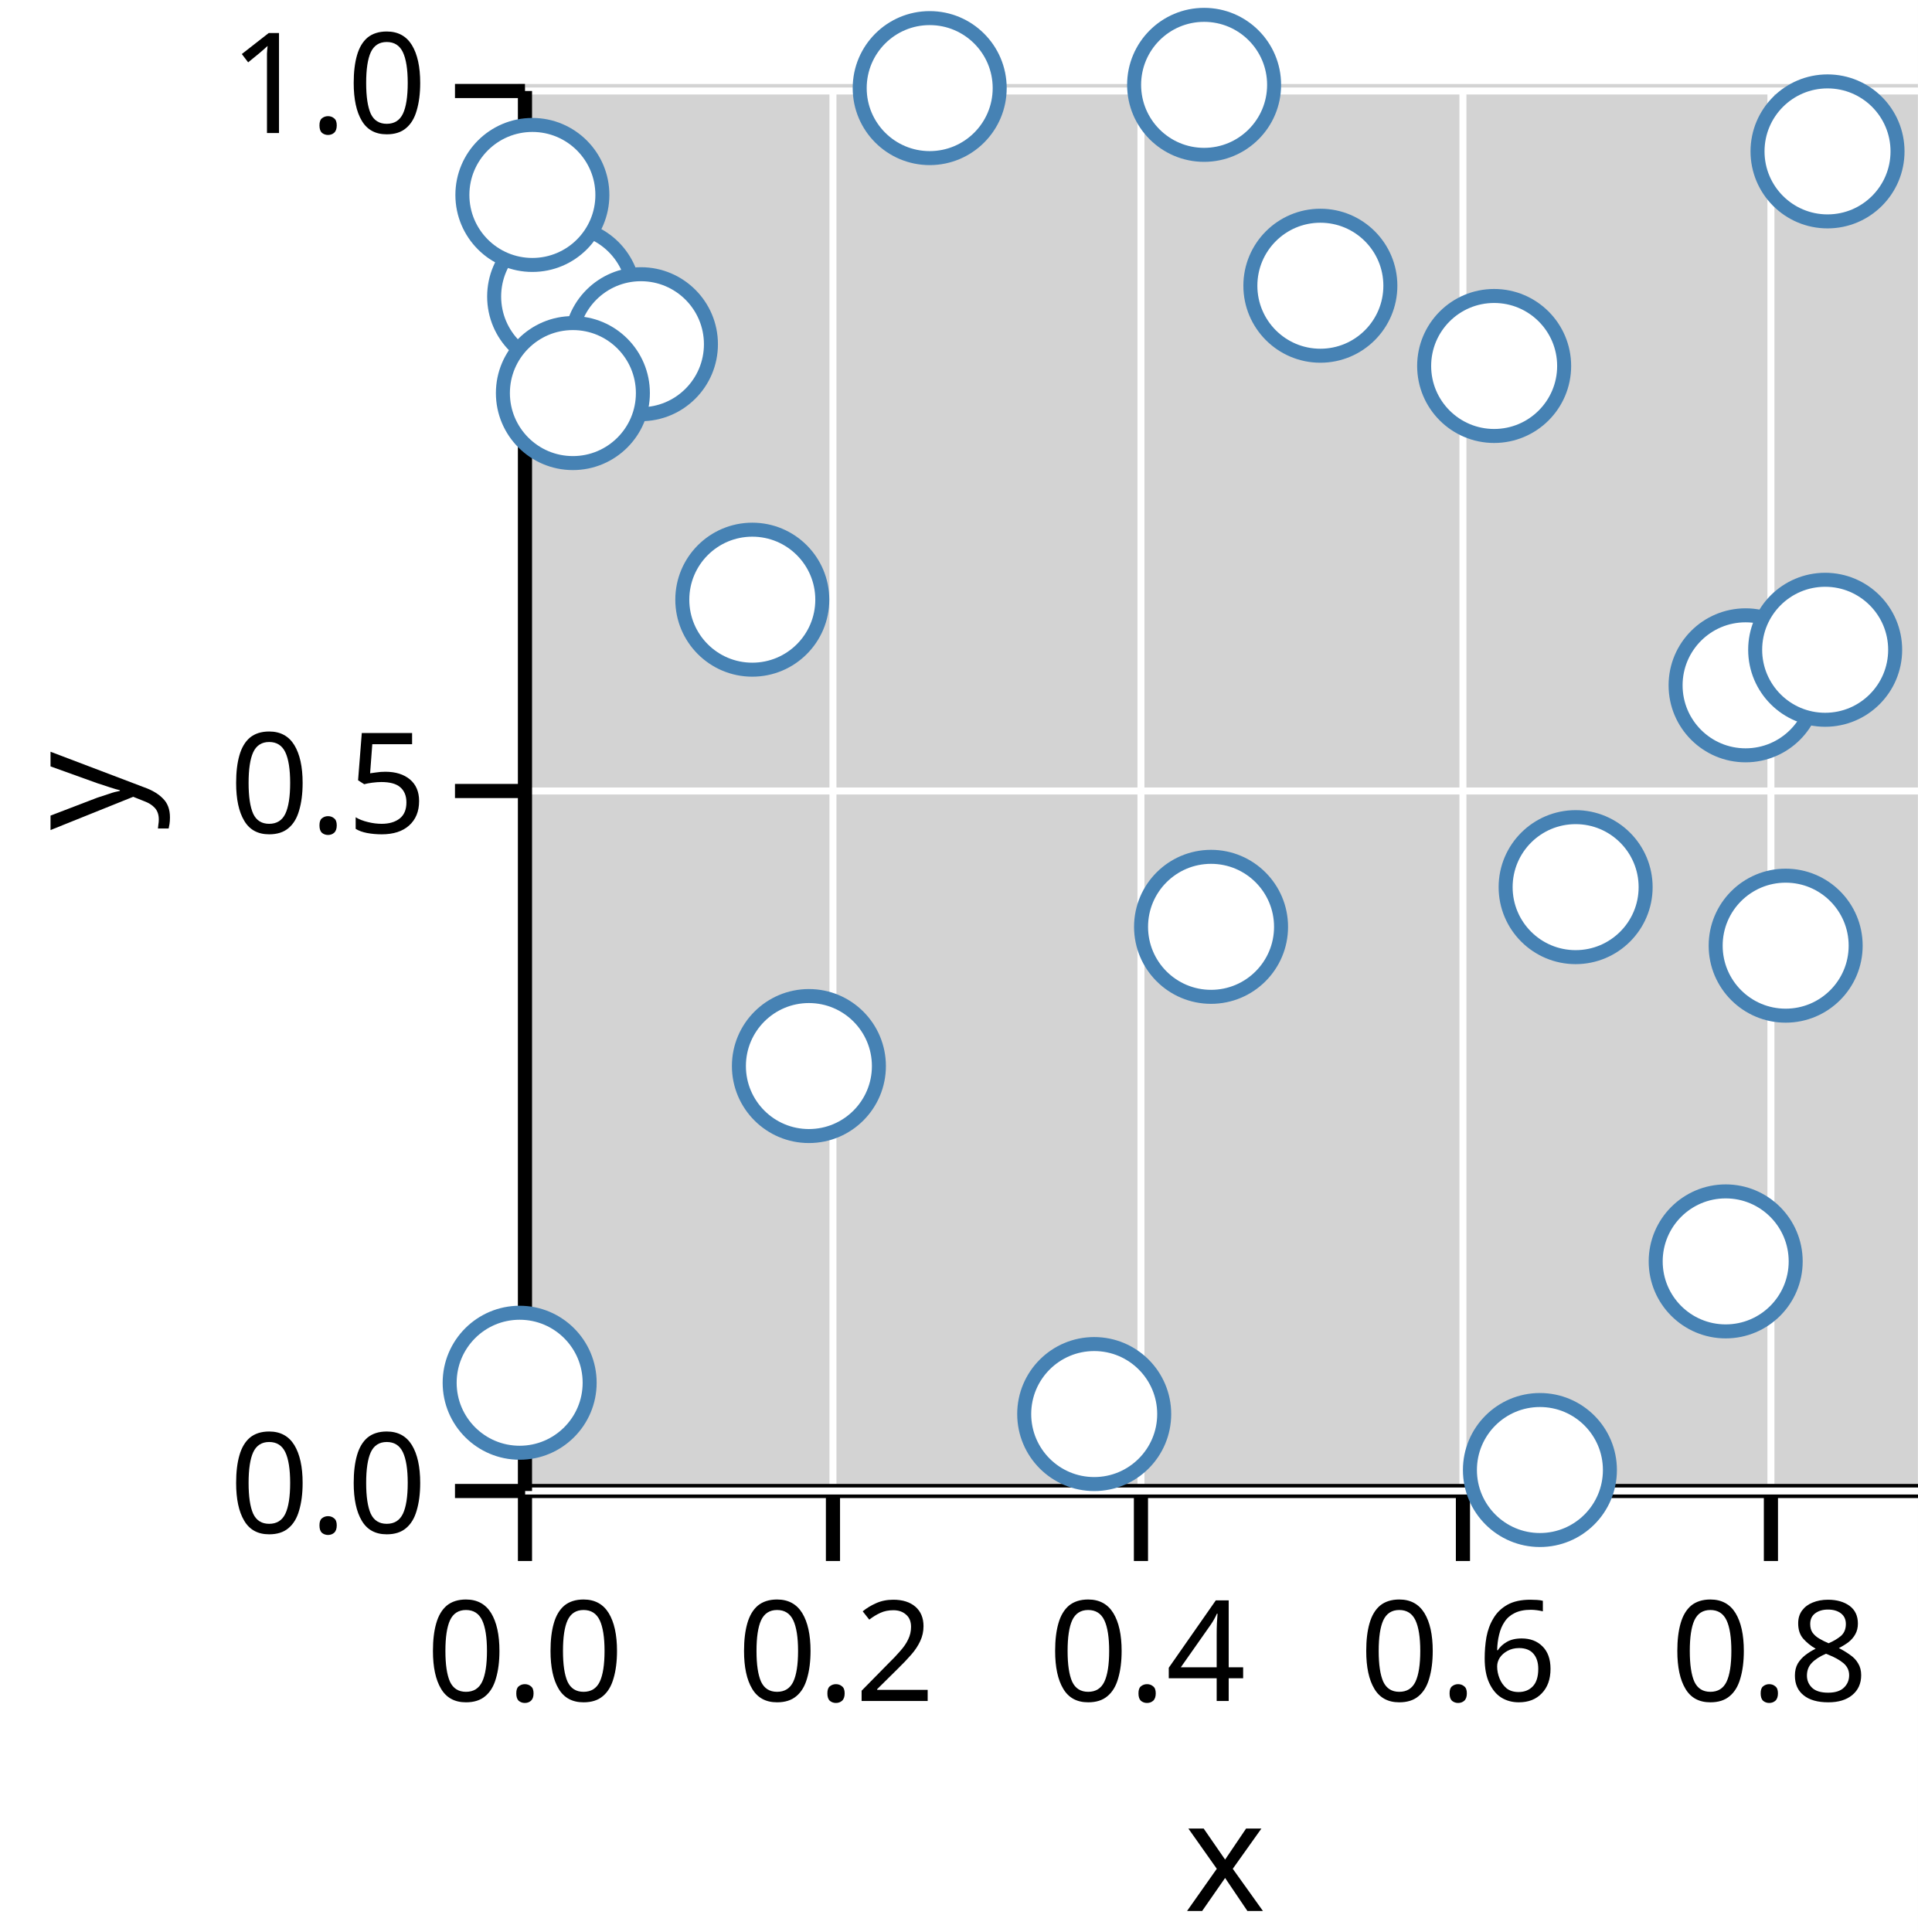
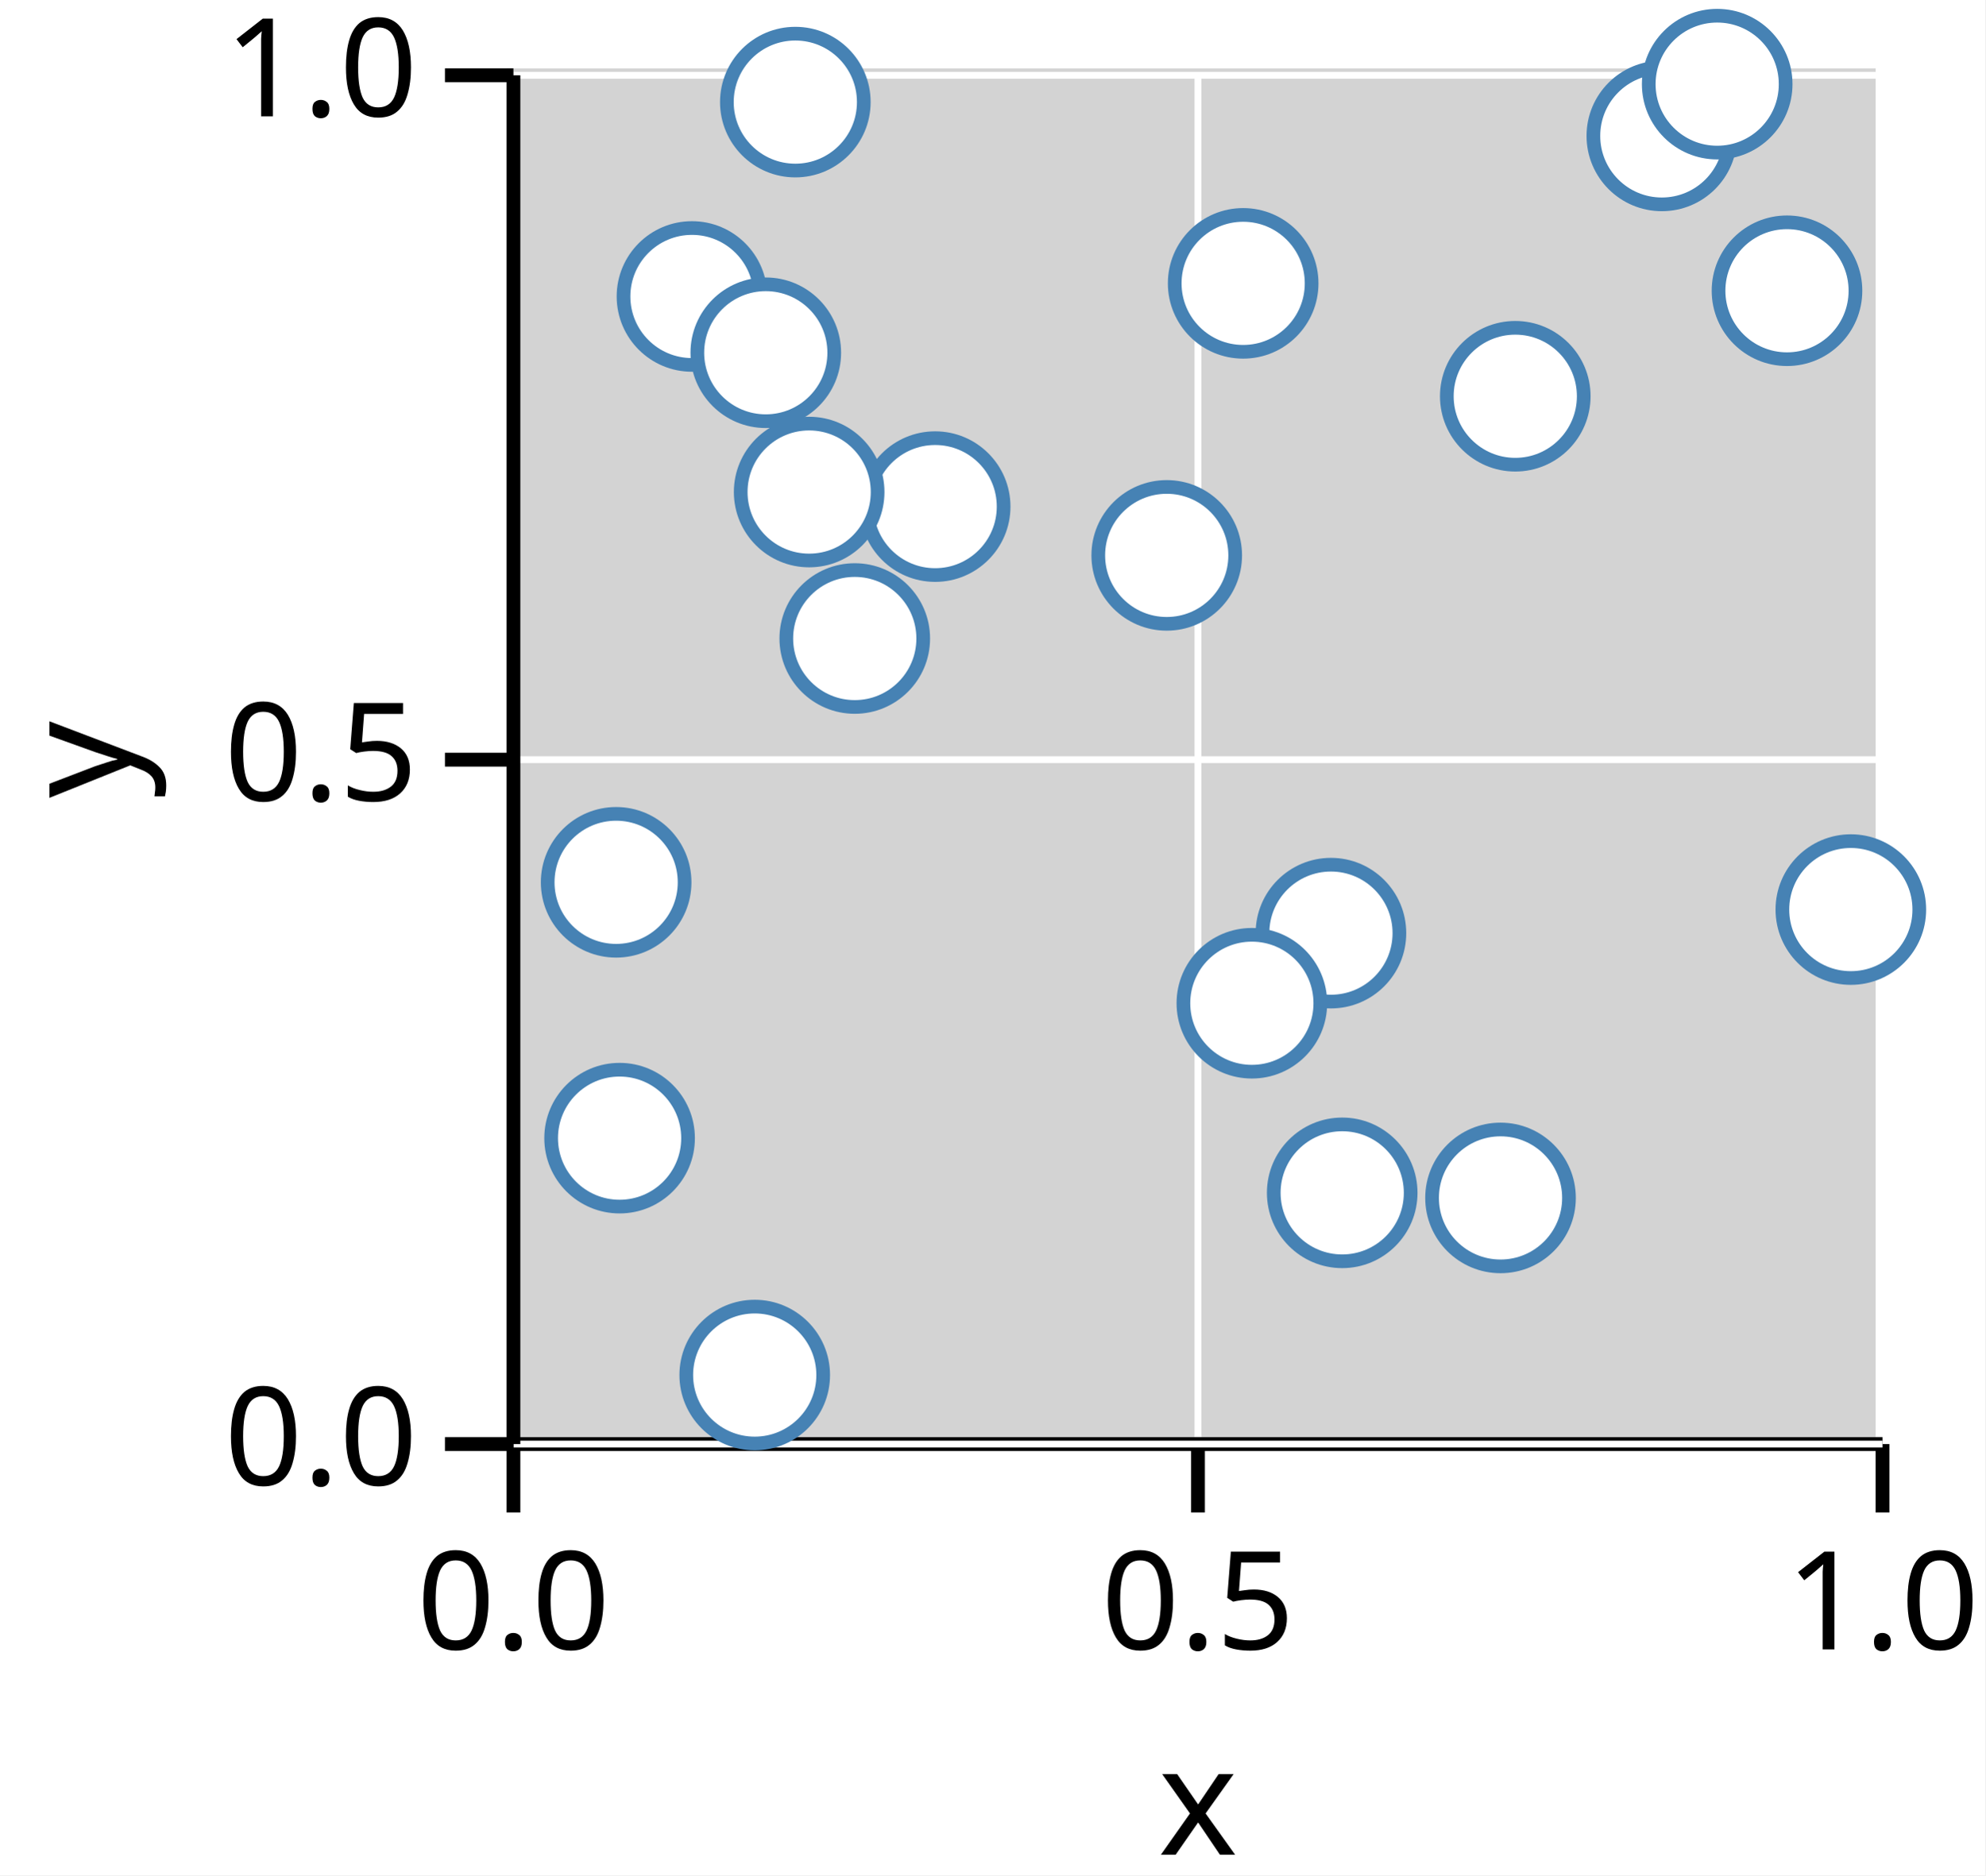
- <svg xmlns="http://www.w3.org/2000/svg" version="1.1" class="marks" width="137" height="138" viewBox="0 0 137 138">
-   <rect width="137" height="138" fill="white" />
-   <g fill="none" stroke-miterlimit="10" transform="translate(37,6)">
+ <svg xmlns="http://www.w3.org/2000/svg" version="1.1" class="marks" width="145" height="137" viewBox="0 0 145 137">
+   <rect width="145" height="137" fill="white" />
+   <g fill="none" stroke-miterlimit="10" transform="translate(37,5)">
    <g class="mark-group role-frame root" role="graphics-object" aria-roledescription="group mark container">
      <g transform="translate(0,0)">
        <path class="background" aria-hidden="true" d="M0,0h100v100h-100Z" fill="lightgray" />
        <g>
-           <g class="mark-group role-axis" role="graphics-symbol" aria-roledescription="axis" aria-label="X-axis titled 'x' for a linear scale with values from 0.0 to 0.9">
+           <g class="mark-group role-axis" role="graphics-symbol" aria-roledescription="axis" aria-label="X-axis titled 'x' for a linear scale with values from 0.0 to 1.0">
            <g transform="translate(0.5,100.5)">
              <path class="background" aria-hidden="true" d="M0,0h0v0h0Z" pointer-events="none" />
              <g>
                <g class="mark-rule role-axis-grid" pointer-events="none">
                  <line transform="translate(0,0)" x2="0" y2="-100" stroke="white" stroke-width="0.5" stroke-dasharray="0" opacity="1" />
-                   <line transform="translate(22,0)" x2="0" y2="-100" stroke="white" stroke-width="0.5" stroke-dasharray="0" opacity="1" />
-                   <line transform="translate(44,0)" x2="0" y2="-100" stroke="white" stroke-width="0.5" stroke-dasharray="0" opacity="1" />
-                   <line transform="translate(67,0)" x2="0" y2="-100" stroke="white" stroke-width="0.5" stroke-dasharray="0" opacity="1" />
-                   <line transform="translate(89,0)" x2="0" y2="-100" stroke="white" stroke-width="0.5" stroke-dasharray="0" opacity="1" />
+                   <line transform="translate(50,0)" x2="0" y2="-100" stroke="white" stroke-width="0.5" stroke-dasharray="0" opacity="1" />
+                   <line transform="translate(100,0)" x2="0" y2="-100" stroke="white" stroke-width="0.5" stroke-dasharray="0" opacity="1" />
                </g>
                <g class="mark-rule role-axis-tick" pointer-events="none">
                  <line transform="translate(0,0)" x2="0" y2="5" stroke="black" stroke-width="1.01" opacity="1" />
-                   <line transform="translate(22,0)" x2="0" y2="5" stroke="black" stroke-width="1.01" opacity="1" />
-                   <line transform="translate(44,0)" x2="0" y2="5" stroke="black" stroke-width="1.01" opacity="1" />
-                   <line transform="translate(67,0)" x2="0" y2="5" stroke="black" stroke-width="1.01" opacity="1" />
-                   <line transform="translate(89,0)" x2="0" y2="5" stroke="black" stroke-width="1.01" opacity="1" />
+                   <line transform="translate(50,0)" x2="0" y2="5" stroke="black" stroke-width="1.01" opacity="1" />
+                   <line transform="translate(100,0)" x2="0" y2="5" stroke="black" stroke-width="1.01" opacity="1" />
                </g>
                <g class="mark-text role-axis-label" pointer-events="none">
                  <text text-anchor="middle" transform="translate(0,15)" font-family="sans-serif" font-size="10px" font-style="normal" font-weight="400" fill="black" opacity="1">0.0</text>
-                   <text text-anchor="middle" transform="translate(22.22222,15)" font-family="sans-serif" font-size="10px" font-style="normal" font-weight="400" fill="black" opacity="1">0.2</text>
-                   <text text-anchor="middle" transform="translate(44.44444,15)" font-family="sans-serif" font-size="10px" font-style="normal" font-weight="400" fill="black" opacity="1">0.4</text>
-                   <text text-anchor="middle" transform="translate(66.66667,15)" font-family="sans-serif" font-size="10px" font-style="normal" font-weight="400" fill="black" opacity="1">0.6</text>
-                   <text text-anchor="middle" transform="translate(88.88889,15)" font-family="sans-serif" font-size="10px" font-style="normal" font-weight="400" fill="black" opacity="1">0.8</text>
+                   <text text-anchor="middle" transform="translate(50,15)" font-family="sans-serif" font-size="10px" font-style="normal" font-weight="400" fill="black" opacity="1">0.5</text>
+                   <text text-anchor="middle" transform="translate(100,15)" font-family="sans-serif" font-size="10px" font-style="normal" font-weight="400" fill="black" opacity="1">1.0</text>
                </g>
                <g class="mark-rule role-axis-domain" pointer-events="none">
                  <line transform="translate(0,0)" x2="100" y2="0" stroke="black" stroke-width="1.01" opacity="1" />
                </g>
                <g class="mark-text role-axis-title" pointer-events="none">
                  <text text-anchor="middle" transform="translate(50,30)" font-family="sans-serif" font-size="11px" font-style="normal" font-weight="400" fill="black" opacity="1">x</text>
                </g>
              </g>
              <path class="foreground" aria-hidden="true" d="" pointer-events="none" display="none" />
            </g>
          </g>
          <g class="mark-group role-axis" role="graphics-symbol" aria-roledescription="axis" aria-label="Y-axis titled 'y' for a linear scale with values from 0.0 to 1.0">
            <g transform="translate(0.5,0.5)">
              <path class="background" aria-hidden="true" d="M0,0h0v0h0Z" pointer-events="none" />
              <g>
                <g class="mark-rule role-axis-grid" pointer-events="none">
                  <line transform="translate(0,100)" x2="100" y2="0" stroke="white" stroke-width="0.5" stroke-dasharray="0" opacity="1" />
                  <line transform="translate(0,50)" x2="100" y2="0" stroke="white" stroke-width="0.5" stroke-dasharray="0" opacity="1" />
                  <line transform="translate(0,0)" x2="100" y2="0" stroke="white" stroke-width="0.5" stroke-dasharray="0" opacity="1" />
                </g>
                <g class="mark-rule role-axis-tick" pointer-events="none">
                  <line transform="translate(0,100)" x2="-5" y2="0" stroke="black" stroke-width="1.01" opacity="1" />
                  <line transform="translate(0,50)" x2="-5" y2="0" stroke="black" stroke-width="1.01" opacity="1" />
                  <line transform="translate(0,0)" x2="-5" y2="0" stroke="black" stroke-width="1.01" opacity="1" />
                </g>
                <g class="mark-text role-axis-label" pointer-events="none">
                  <text text-anchor="end" transform="translate(-7,103)" font-family="sans-serif" font-size="10px" font-style="normal" font-weight="400" fill="black" opacity="1">0.0</text>
                  <text text-anchor="end" transform="translate(-7,53)" font-family="sans-serif" font-size="10px" font-style="normal" font-weight="400" fill="black" opacity="1">0.5</text>
                  <text text-anchor="end" transform="translate(-7,3)" font-family="sans-serif" font-size="10px" font-style="normal" font-weight="400" fill="black" opacity="1">1.0</text>
                </g>
                <g class="mark-rule role-axis-domain" pointer-events="none">
                  <line transform="translate(0,100)" x2="0" y2="-100" stroke="black" stroke-width="1.01" opacity="1" />
                </g>
                <g class="mark-text role-axis-title" pointer-events="none">
                  <text text-anchor="middle" transform="translate(-26,50) rotate(-90) translate(0,-2)" font-family="sans-serif" font-size="11px" font-style="normal" font-weight="400" fill="black" opacity="1">y</text>
                </g>
              </g>
              <path class="foreground" aria-hidden="true" d="" pointer-events="none" display="none" />
            </g>
          </g>
          <g class="mark-group role-scope" role="graphics-object" aria-roledescription="group mark container">
            <g transform="translate(0,0)">
              <path class="background" aria-hidden="true" d="M0,0h0v0h0Z" />
              <g>
                <g class="mark-symbol role-mark points" role="graphics-symbol" aria-roledescription="symbol mark container">
-                   <path transform="translate(69.73002,20.14088)" d="M5,0A5,5,0,1,1,-5,0A5,5,0,1,1,5,0" fill="white" stroke="steelblue" stroke-width="1" opacity="1" />
-                   <path transform="translate(72.99917,99.00149)" d="M5,0A5,5,0,1,1,-5,0A5,5,0,1,1,5,0" fill="white" stroke="steelblue" stroke-width="1" opacity="1" />
-                   <path transform="translate(49.50778,60.20243)" d="M5,0A5,5,0,1,1,-5,0A5,5,0,1,1,5,0" fill="white" stroke="steelblue" stroke-width="1" opacity="1" />
-                   <path transform="translate(93.54365,4.813886)" d="M5,0A5,5,0,1,1,-5,0A5,5,0,1,1,5,0" fill="white" stroke="steelblue" stroke-width="1" opacity="1" />
-                   <path transform="translate(86.26955,84.09946)" d="M5,0A5,5,0,1,1,-5,0A5,5,0,1,1,5,0" fill="white" stroke="steelblue" stroke-width="1" opacity="1" />
-                   <path transform="translate(49.01182,0.06066584)" d="M5,0A5,5,0,1,1,-5,0A5,5,0,1,1,5,0" fill="white" stroke="steelblue" stroke-width="1" opacity="1" />
-                   <path transform="translate(20.78165,70.14647)" d="M5,0A5,5,0,1,1,-5,0A5,5,0,1,1,5,0" fill="white" stroke="steelblue" stroke-width="1" opacity="1" />
-                   <path transform="translate(3.298125,15.18102)" d="M5,0A5,5,0,1,1,-5,0A5,5,0,1,1,5,0" fill="white" stroke="steelblue" stroke-width="1" opacity="1" />
-                   <path transform="translate(1.028907,7.924778)" d="M5,0A5,5,0,1,1,-5,0A5,5,0,1,1,5,0" fill="white" stroke="steelblue" stroke-width="1" opacity="1" />
-                   <path transform="translate(8.783293,18.58662)" d="M5,0A5,5,0,1,1,-5,0A5,5,0,1,1,5,0" fill="white" stroke="steelblue" stroke-width="1" opacity="1" />
-                   <path transform="translate(0.1197037,92.76771)" d="M5,0A5,5,0,1,1,-5,0A5,5,0,1,1,5,0" fill="white" stroke="steelblue" stroke-width="1" opacity="1" />
-                   <path transform="translate(41.16103,95.00395)" d="M5,0A5,5,0,1,1,-5,0A5,5,0,1,1,5,0" fill="white" stroke="steelblue" stroke-width="1" opacity="1" />
-                   <path transform="translate(29.40992,0.293171)" d="M5,0A5,5,0,1,1,-5,0A5,5,0,1,1,5,0" fill="white" stroke="steelblue" stroke-width="1" opacity="1" />
-                   <path transform="translate(57.31628,14.40901)" d="M5,0A5,5,0,1,1,-5,0A5,5,0,1,1,5,0" fill="white" stroke="steelblue" stroke-width="1" opacity="1" />
-                   <path transform="translate(3.922907,22.07699)" d="M5,0A5,5,0,1,1,-5,0A5,5,0,1,1,5,0" fill="white" stroke="steelblue" stroke-width="1" opacity="1" />
-                   <path transform="translate(16.73844,36.83441)" d="M5,0A5,5,0,1,1,-5,0A5,5,0,1,1,5,0" fill="white" stroke="steelblue" stroke-width="1" opacity="1" />
-                   <path transform="translate(75.55034,57.36738)" d="M5,0A5,5,0,1,1,-5,0A5,5,0,1,1,5,0" fill="white" stroke="steelblue" stroke-width="1" opacity="1" />
-                   <path transform="translate(87.69092,42.95155)" d="M5,0A5,5,0,1,1,-5,0A5,5,0,1,1,5,0" fill="white" stroke="steelblue" stroke-width="1" opacity="1" />
-                   <path transform="translate(93.37494,40.41275)" d="M5,0A5,5,0,1,1,-5,0A5,5,0,1,1,5,0" fill="white" stroke="steelblue" stroke-width="1" opacity="1" />
-                   <path transform="translate(90.55346,61.54808)" d="M5,0A5,5,0,1,1,-5,0A5,5,0,1,1,5,0" fill="white" stroke="steelblue" stroke-width="1" opacity="1" />
+                   <path transform="translate(60.21271,63.17168)" d="M5,0A5,5,0,1,1,-5,0A5,5,0,1,1,5,0" fill="white" stroke="steelblue" stroke-width="1" opacity="1" />
+                   <path transform="translate(93.5236,16.24099)" d="M5,0A5,5,0,1,1,-5,0A5,5,0,1,1,5,0" fill="white" stroke="steelblue" stroke-width="1" opacity="1" />
+                   <path transform="translate(53.80162,15.70074)" d="M5,0A5,5,0,1,1,-5,0A5,5,0,1,1,5,0" fill="white" stroke="steelblue" stroke-width="1" opacity="1" />
+                   <path transform="translate(84.38247,4.929368)" d="M5,0A5,5,0,1,1,-5,0A5,5,0,1,1,5,0" fill="white" stroke="steelblue" stroke-width="1" opacity="1" />
+                   <path transform="translate(48.21831,35.57412)" d="M5,0A5,5,0,1,1,-5,0A5,5,0,1,1,5,0" fill="white" stroke="steelblue" stroke-width="1" opacity="1" />
+                   <path transform="translate(72.59987,82.51682)" d="M5,0A5,5,0,1,1,-5,0A5,5,0,1,1,5,0" fill="white" stroke="steelblue" stroke-width="1" opacity="1" />
+                   <path transform="translate(21.09082,2.459028)" d="M5,0A5,5,0,1,1,-5,0A5,5,0,1,1,5,0" fill="white" stroke="steelblue" stroke-width="1" opacity="1" />
+                   <path transform="translate(54.4371,68.29414)" d="M5,0A5,5,0,1,1,-5,0A5,5,0,1,1,5,0" fill="white" stroke="steelblue" stroke-width="1" opacity="1" />
+                   <path transform="translate(25.43228,41.64721)" d="M5,0A5,5,0,1,1,-5,0A5,5,0,1,1,5,0" fill="white" stroke="steelblue" stroke-width="1" opacity="1" />
+                   <path transform="translate(88.42517,1.147008)" d="M5,0A5,5,0,1,1,-5,0A5,5,0,1,1,5,0" fill="white" stroke="steelblue" stroke-width="1" opacity="1" />
+                   <path transform="translate(31.30479,32.01026)" d="M5,0A5,5,0,1,1,-5,0A5,5,0,1,1,5,0" fill="white" stroke="steelblue" stroke-width="1" opacity="1" />
+                   <path transform="translate(8.254944,78.14991)" d="M5,0A5,5,0,1,1,-5,0A5,5,0,1,1,5,0" fill="white" stroke="steelblue" stroke-width="1" opacity="1" />
+                   <path transform="translate(22.10134,30.94662)" d="M5,0A5,5,0,1,1,-5,0A5,5,0,1,1,5,0" fill="white" stroke="steelblue" stroke-width="1" opacity="1" />
+                   <path transform="translate(13.54174,16.65835)" d="M5,0A5,5,0,1,1,-5,0A5,5,0,1,1,5,0" fill="white" stroke="steelblue" stroke-width="1" opacity="1" />
+                   <path transform="translate(61.03576,82.14549)" d="M5,0A5,5,0,1,1,-5,0A5,5,0,1,1,5,0" fill="white" stroke="steelblue" stroke-width="1" opacity="1" />
+                   <path transform="translate(73.67699,23.94853)" d="M5,0A5,5,0,1,1,-5,0A5,5,0,1,1,5,0" fill="white" stroke="steelblue" stroke-width="1" opacity="1" />
+                   <path transform="translate(18.93313,20.77033)" d="M5,0A5,5,0,1,1,-5,0A5,5,0,1,1,5,0" fill="white" stroke="steelblue" stroke-width="1" opacity="1" />
+                   <path transform="translate(8.002802,59.45857)" d="M5,0A5,5,0,1,1,-5,0A5,5,0,1,1,5,0" fill="white" stroke="steelblue" stroke-width="1" opacity="1" />
+                   <path transform="translate(18.12557,95.45694)" d="M5,0A5,5,0,1,1,-5,0A5,5,0,1,1,5,0" fill="white" stroke="steelblue" stroke-width="1" opacity="1" />
+                   <path transform="translate(98.18664,61.45038)" d="M5,0A5,5,0,1,1,-5,0A5,5,0,1,1,5,0" fill="white" stroke="steelblue" stroke-width="1" opacity="1" />
                </g>
              </g>
              <path class="foreground" aria-hidden="true" d="" display="none" />
            </g>
          </g>
        </g>
        <path class="foreground" aria-hidden="true" d="" display="none" />
      </g>
    </g>
  </g>
</svg>
